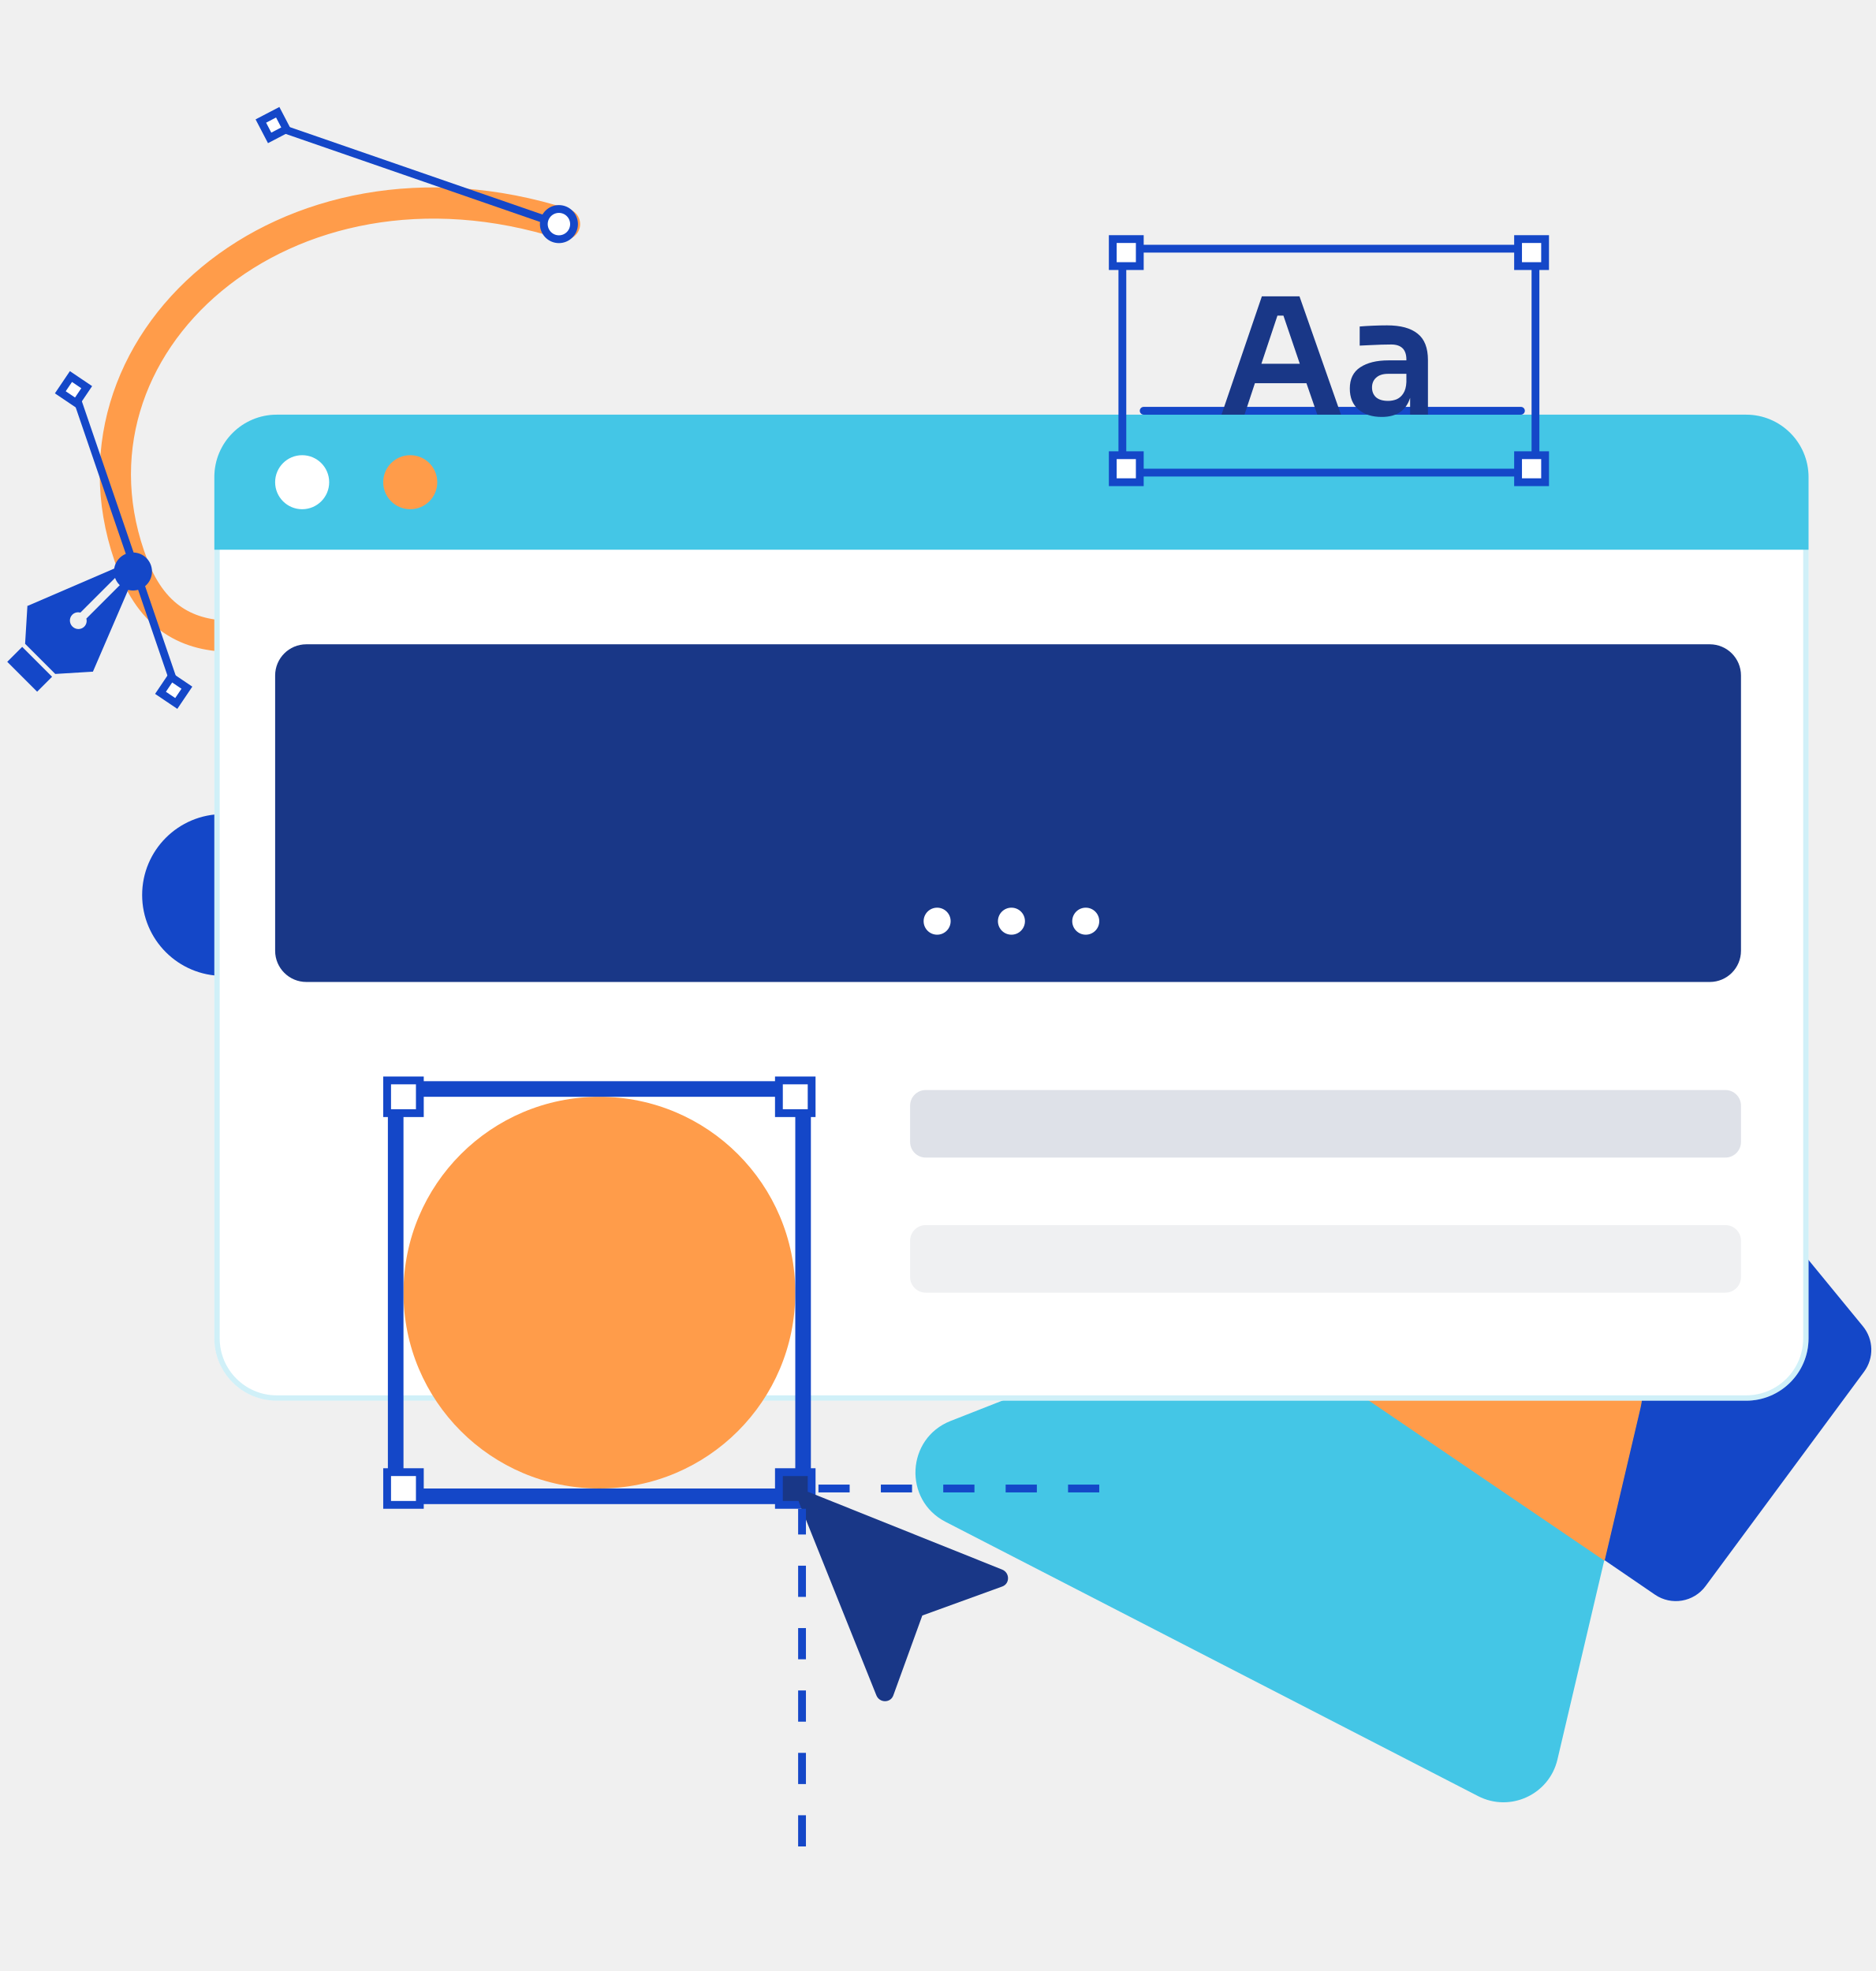
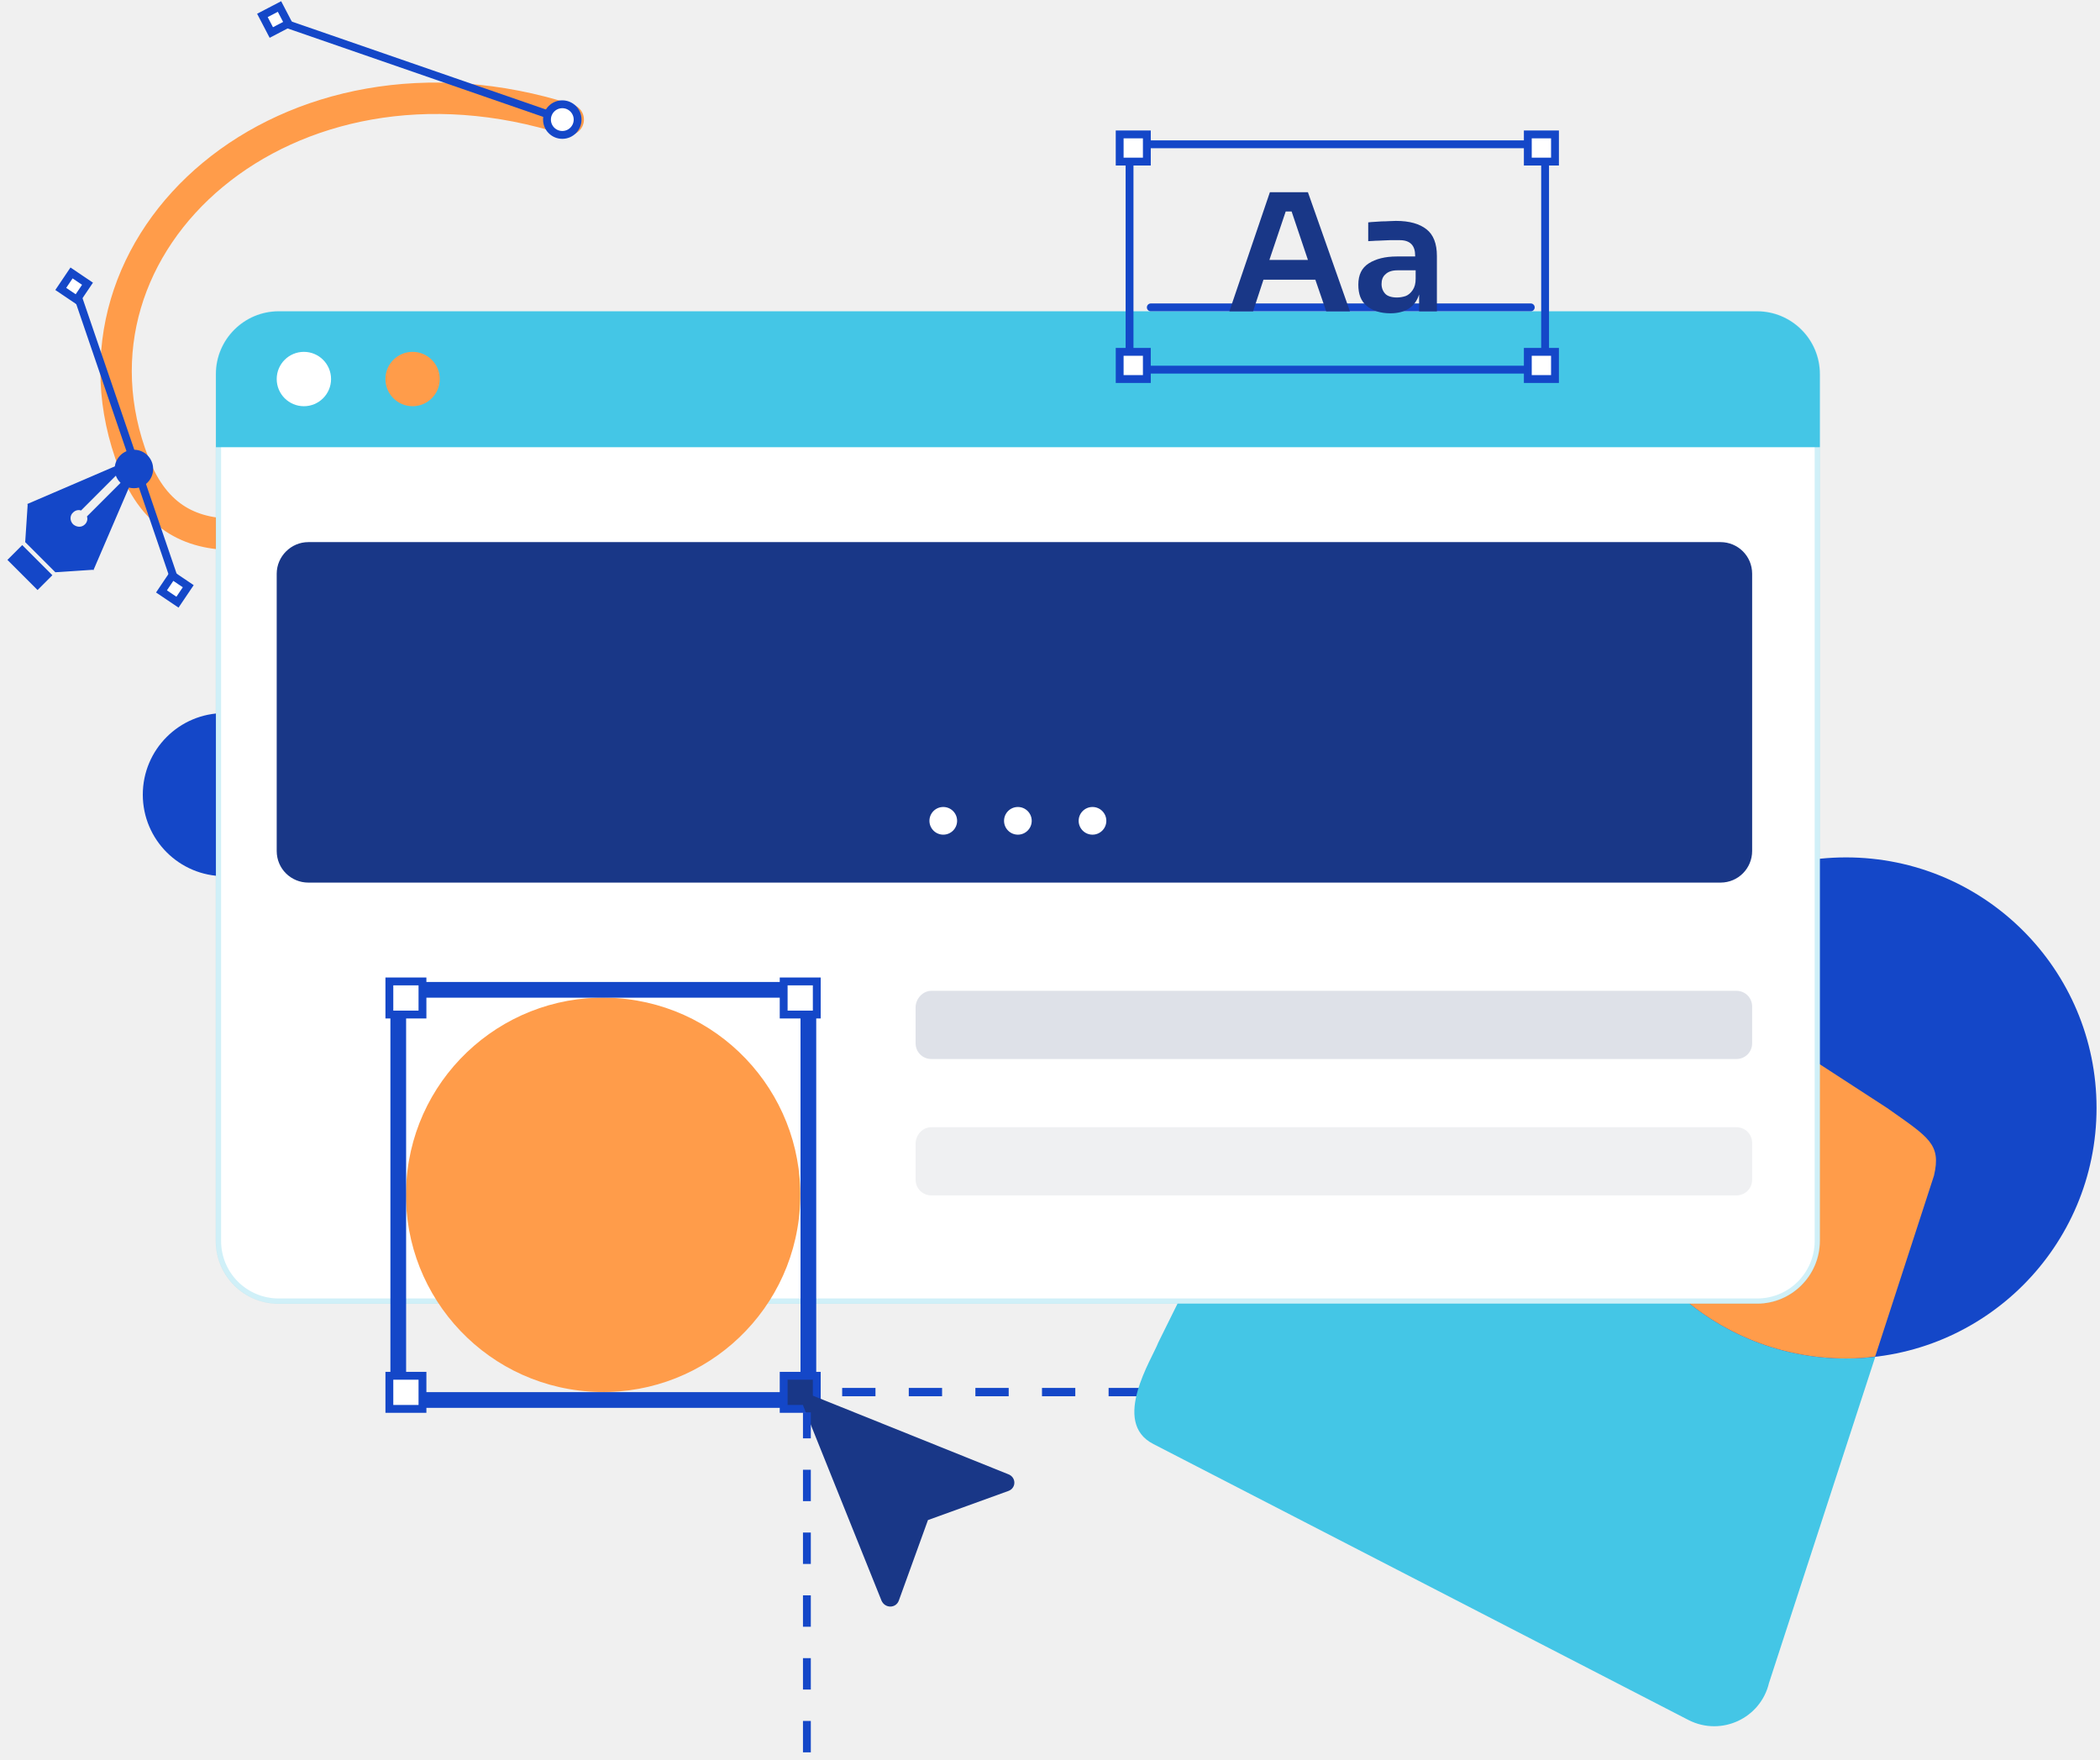
- <svg xmlns="http://www.w3.org/2000/svg" width="351" height="369" viewBox="0 0 351 369" fill="none">
-   <g clip-path="url(#clip0)">
-     <path d="M257.882 251.057L315.963 217.524C318.895 215.831 322.622 216.51 324.769 219.128L348.696 248.304C350.705 250.754 350.793 254.254 348.91 256.802L319.236 296.946C317.024 299.938 312.841 300.645 309.77 298.544L257.436 262.756C253.232 259.881 253.471 253.603 257.882 251.057Z" fill="#1447C8" />
-     <path d="M176.972 284.904C169.04 280.818 169.624 269.288 177.928 266.024L237.709 242.53C239.348 241.885 241.124 241.669 242.869 241.901L298.629 249.302C304.711 250.109 308.768 255.988 307.364 261.961L291.514 329.408C289.97 335.978 282.662 339.349 276.662 336.258L176.972 284.904Z" fill="#44C6E6" />
-     <path fill-rule="evenodd" clip-rule="evenodd" d="M268.073 245.151L256.372 251.907C252.54 254.12 252.339 259.578 255.999 262.065L300.339 292.208L307.056 263.626C308.679 256.718 303.987 249.918 296.953 248.985L268.073 245.151Z" fill="#FF9C4A" />
-     <path d="M105.664 41.955C53.214 25.171 8.946 64.823 24.891 105.944C40.836 147.065 105.356 74.662 132.938 119.581C143.954 137.522 59.563 168.653 69.69 239.542" stroke="#FF9C4A" stroke-width="5.843" stroke-linecap="round" />
-     <line x1="13.981" y1="73.464" x2="33.012" y2="129.093" stroke="#1447C8" stroke-width="1.461" stroke-linecap="round" />
-     <circle cx="24.891" cy="106.993" r="2.828" fill="#1447C8" stroke="#1447C8" stroke-width="1.461" />
-     <path d="M105.844 81.35L140.203 129.645" stroke="#1447C8" stroke-width="1.461" stroke-linecap="round" />
-     <path d="M61.813 184.407L69.246 237.007" stroke="#1447C8" stroke-width="1.461" stroke-linecap="round" />
-     <circle cx="132.924" cy="119.366" r="2.828" fill="white" stroke="#1447C8" stroke-width="1.461" />
-     <circle cx="69.912" cy="239.39" r="2.828" fill="white" stroke="#1447C8" stroke-width="1.461" />
-     <line x1="105.784" y1="42.407" x2="52.617" y2="24.003" stroke="#1447C8" stroke-width="1.461" stroke-linecap="round" />
-     <circle cx="104.616" cy="41.955" r="2.828" fill="white" stroke="#1447C8" stroke-width="1.461" />
-     <rect x="48.825" y="22.66" width="3.559" height="3.559" transform="rotate(-27.5435 48.825 22.6604)" fill="white" stroke="#1447C8" stroke-width="1.461" />
-     <rect x="13.279" y="70.495" width="3.559" height="3.559" transform="rotate(33.9893 13.2787 70.4954)" fill="white" stroke="#1447C8" stroke-width="1.461" />
-     <rect x="32.032" y="126.756" width="3.559" height="3.559" transform="rotate(33.9893 32.0315 126.756)" fill="white" stroke="#1447C8" stroke-width="1.461" />
-     <rect x="105.042" y="78.798" width="3.559" height="3.559" transform="rotate(23.7452 105.042 78.7981)" fill="white" stroke="#1447C8" stroke-width="1.461" />
-     <rect x="139.558" y="128.232" width="3.559" height="3.559" transform="rotate(25.2701 139.558 128.232)" fill="white" stroke="#1447C8" stroke-width="1.461" />
-     <rect x="61.671" y="179.978" width="3.559" height="3.559" transform="rotate(42.6502 61.6714 179.978)" fill="white" stroke="#1447C8" stroke-width="1.461" />
-     <circle cx="41.751" cy="167.555" r="15.145" fill="#1447C8" />
-     <rect x="40.12" y="77.632" width="298.394" height="184.599" rx="11.686" fill="white" />
-     <rect x="40.62" y="78.132" width="297.394" height="183.599" rx="11.186" stroke="#44C6E6" stroke-opacity="0.25" />
-     <path d="M40.12 89.318C40.12 82.864 45.352 77.632 51.805 77.632H326.828C333.281 77.632 338.513 82.864 338.513 89.317V102.919H40.12V89.318Z" fill="#44C6E6" />
-     <circle cx="56.556" cy="90.276" r="5.058" fill="white" />
-     <circle cx="76.786" cy="90.276" r="5.058" fill="#FF9C4A" />
-     <rect x="51.499" y="120.621" width="274.37" height="63.219" rx="5.843" fill="#193787" />
-     <circle cx="175.408" cy="172.46" r="2.529" fill="white" />
-     <circle cx="189.317" cy="172.46" r="2.529" fill="white" />
-     <circle cx="203.225" cy="172.46" r="2.529" fill="white" />
-     <circle cx="112.19" cy="242.002" r="36.667" fill="#FF9C4A" />
-     <rect x="74.062" y="203.874" width="76.255" height="76.255" stroke="#1447C8" stroke-width="2.921" />
-     <rect x="145.793" y="202.271" width="6.126" height="6.126" fill="white" stroke="#1447C8" stroke-width="1.461" />
-     <rect x="145.793" y="275.607" width="6.126" height="6.126" fill="#193787" stroke="#1447C8" stroke-width="1.461" />
-     <rect x="72.459" y="275.607" width="6.126" height="6.126" fill="white" stroke="#1447C8" stroke-width="1.461" />
-     <rect x="72.459" y="202.271" width="6.126" height="6.126" fill="white" stroke="#1447C8" stroke-width="1.461" />
-     <path d="M187.598 297.017L172.633 302.446L167.204 317.411C166.677 318.863 164.618 318.846 164.032 317.386L149.555 281.268C149.077 280.075 150.262 278.89 151.455 279.368L187.573 293.845C189.033 294.43 189.05 296.49 187.598 297.017Z" fill="#193787" />
-     <rect x="170.35" y="204.071" width="155.519" height="12.644" rx="2.921" fill="#DEE1E8" />
-     <rect x="170.35" y="229.358" width="155.519" height="12.644" rx="2.921" fill="#EFF0F2" />
-     <line x1="214.07" y1="76.903" x2="284.679" y2="76.903" stroke="#1447C8" stroke-width="1.461" stroke-linecap="round" />
-     <rect x="210.08" y="46.558" width="77.323" height="41.921" stroke="#1447C8" stroke-width="1.461" />
-     <rect x="284.144" y="44.759" width="5.058" height="5.058" fill="white" stroke="#1447C8" stroke-width="1.461" />
-     <rect x="284.144" y="85.219" width="5.058" height="5.058" fill="white" stroke="#1447C8" stroke-width="1.461" />
-     <rect x="208.282" y="85.219" width="5.058" height="5.058" fill="white" stroke="#1447C8" stroke-width="1.461" />
-     <rect x="208.282" y="44.758" width="5.058" height="5.058" fill="white" stroke="#1447C8" stroke-width="1.461" />
-     <path d="M4.153 121.104L9.747 126.698L6.95 129.495L1.356 123.901L4.153 121.104Z" fill="#1447C8" />
-     <path d="M15.044 114.688L24.733 104.999L5.072 113.473L5.146 113.546L5.123 113.548L4.699 120.531L10.341 126.173L17.325 125.749L17.326 125.727L17.379 125.779L25.852 106.118L16.163 115.807C16.308 116.331 16.178 116.911 15.771 117.318C15.165 117.924 14.172 117.915 13.554 117.297C12.936 116.68 12.927 115.687 13.534 115.08C13.94 114.674 14.52 114.544 15.044 114.688Z" fill="#1447C8" />
-     <path d="M228.634 77.632L236.189 55.48H243.23L250.998 77.632H246.568L244.534 71.746H234.885L232.943 77.632H228.634ZM236.098 68.104H243.29L240.225 59.092H239.103L236.098 68.104Z" fill="#193787" />
-     <path d="M258.628 78.057C256.807 78.057 255.351 77.592 254.258 76.661C253.186 75.731 252.65 74.426 252.65 72.747C252.65 70.946 253.297 69.621 254.592 68.772C255.907 67.902 257.667 67.467 259.872 67.467H263.24V67.315C263.24 65.434 262.289 64.493 260.388 64.493C259.882 64.493 259.275 64.503 258.567 64.523C257.859 64.543 257.141 64.574 256.413 64.614C255.705 64.635 255.067 64.665 254.501 64.705V61.125C255.189 61.064 256.008 61.013 256.959 60.973C257.93 60.932 258.82 60.912 259.629 60.912C262.158 60.912 264.06 61.428 265.334 62.46C266.629 63.471 267.276 65.12 267.276 67.406V77.632H263.938V74.477C263.19 76.864 261.42 78.057 258.628 78.057ZM259.811 75.053C260.378 75.053 260.914 74.952 261.42 74.75C261.925 74.527 262.34 74.163 262.664 73.657C263.008 73.131 263.2 72.423 263.24 71.533V69.985H259.811C258.84 69.985 258.092 70.228 257.566 70.714C257.06 71.179 256.807 71.786 256.807 72.534C256.807 73.303 257.06 73.92 257.566 74.385C258.092 74.831 258.84 75.053 259.811 75.053Z" fill="#193787" />
-     <path d="M150.12 345.681L150.12 282.462" stroke="#1447C8" stroke-width="1.461" stroke-dasharray="5.84 5.84" />
-     <path d="M205.753 278.669L152.649 278.669" stroke="#1447C8" stroke-width="1.461" stroke-dasharray="5.84 5.84" />
-   </g>
-   <defs>
-     <clipPath id="clip0">
-       <rect width="351" height="369" fill="white" />
-     </clipPath>
-   </defs>
+ <svg xmlns="http://www.w3.org/2000/svg" version="1.1" id="Layer_1" x="0px" y="0px" viewBox="0 0 425 356" style="enable-background:new 0 0 425 356;" xml:space="preserve">
+   <style type="text/css">
+ 	.st0{fill:none;stroke:#1447C8;stroke-width:1.686;stroke-dasharray:6.74,6.74;}
+ 	.st1{fill:#FF9C4A;}
+ 	.st2{fill:#1447C8;}
+ 	.st3{fill:#44C6E6;}
+ 	.st4{fill:#193787;}
+ 	.st5{fill:#FFFFFF;}
+ 	.st6{fill-rule:evenodd;clip-rule:evenodd;fill:#193787;}
+ 	.st7{fill:none;stroke:#193787;stroke-width:4;stroke-linecap:round;}
+ 	.st8{fill:none;stroke:#193787;stroke-width:12;stroke-linecap:round;}
+ 	.st9{fill:none;}
+ 	.st10{fill:none;stroke:#FF9C4A;stroke-width:6.357;stroke-linecap:round;}
+ 	.st11{fill:none;stroke:#1447C8;stroke-width:1.589;stroke-linecap:round;}
+ 	.st12{fill:#1447C8;stroke:#1447C8;stroke-width:1.589;}
+ 	.st13{fill:#FFFFFF;stroke:#1447C8;stroke-width:1.589;}
+ 	.st14{fill:none;stroke:#44C6E6;stroke-width:1.088;stroke-opacity:0.25;}
+ 	.st15{fill:none;stroke:#1447C8;stroke-width:3.179;}
+ 	.st16{fill:#193787;stroke:#1447C8;stroke-width:1.589;}
+ 	.st17{fill:#DEE1E8;}
+ 	.st18{fill:#EFF0F2;}
+ 	.st19{fill:none;stroke:#1447C8;stroke-width:1.589;}
+ 	.st20{fill:none;stroke:#1447C8;stroke-width:1.589;stroke-dasharray:6.354,6.354;}
+ </style>
+   <path class="st0" d="M231.1,281.7h-65" />
+   <rect y="-21.5" class="st9" width="381.9" height="401.5" />
+   <path class="st3" d="M233.4,292.2c-8.6-4.4-0.2-17.3,1-20.5l52-105.1c1.8-0.7,3.7-0.9,5.6-0.7l89.9,58.4c8.5,5.9,11,7.3,9.5,13.8  L358,340.6c-1.7,7.1-9.6,10.8-16.2,7.5L233.4,292.2z" />
+   <path class="st10" d="M115,24.2C57.9,5.9,9.7,49,27.1,93.8c17.3,44.7,87.6-34,117.6,14.8c12,19.5-79.8,53.4-68.8,130.5" />
+   <line class="st11" x1="15.2" y1="58.4" x2="35.9" y2="119" />
+   <circle class="st12" cx="27.1" cy="94.9" r="3.1" />
+   <path class="st11" d="M115.2,67l37.4,52.5" />
+   <path class="st11" d="M67.3,179.1l8.1,57.2" />
+   <circle class="st13" cx="144.6" cy="108.4" r="3.1" />
+   <circle class="st13" cx="76.1" cy="239" r="3.1" />
+   <line class="st11" x1="115.1" y1="24.6" x2="57.3" y2="4.6" />
+   <circle class="st13" cx="113.8" cy="24.2" r="3.1" />
+   <rect x="53.8" y="2" transform="matrix(0.8867 -0.4624 0.4624 0.8867 4.478 26.2249)" class="st13" width="3.9" height="3.9" />
+   <rect x="13" y="56" transform="matrix(0.559 -0.8291 0.8291 0.559 -41.3989 37.9414)" class="st13" width="3.9" height="3.9" />
+   <rect x="33.4" y="117.2" transform="matrix(0.559 -0.8291 0.8291 0.559 -83.1579 81.8534)" class="st13" width="3.9" height="3.9" />
+   <rect x="113.4" y="64.9" transform="matrix(0.4027 -0.9153 0.9153 0.4027 7.728 145.4224)" class="st13" width="3.9" height="3.9" />
+   <rect x="150.8" y="118.7" transform="matrix(0.4269 -0.9043 0.9043 0.4269 -21.5053 207.2739)" class="st13" width="3.9" height="3.9" />
+   <rect x="65.3" y="175.1" transform="matrix(0.6775 -0.7355 0.7355 0.6775 -108.5567 106.5371)" class="st13" width="3.9" height="3.9" />
+   <circle class="st2" cx="45.4" cy="160.8" r="16.5" />
+   <circle class="st2" cx="373.6" cy="224.2" r="50.7" />
+   <path class="st1" d="M381.9,224.2l-48.2-31.3c-6.8,8.6-10.8,19.5-10.8,31.3c0,28,22.7,50.7,50.7,50.7c2,0,4-0.1,5.9-0.4l11.9-36.6  C392.9,231.5,390.4,230.2,381.9,224.2z" />
+   <path class="st5" d="M56.4,63h299.2c7,0,12.7,5.7,12.7,12.7v175.4c0,7-5.7,12.7-12.7,12.7H56.4c-7,0-12.7-5.7-12.7-12.7V75.7  C43.7,68.7,49.3,63,56.4,63z" />
+   <path class="st14" d="M56.4,63.5h299.2c6.7,0,12.2,5.4,12.2,12.2v175.4c0,6.7-5.4,12.2-12.2,12.2H56.4c-6.7,0-12.2-5.4-12.2-12.2  V75.7C44.2,69,49.6,63.5,56.4,63.5z" />
+   <path class="st3" d="M43.7,75.7c0-7,5.7-12.7,12.7-12.7h299.2c7,0,12.7,5.7,12.7,12.7v14.8H43.7V75.7z" />
+   <circle class="st5" cx="61.5" cy="76.7" r="5.5" />
+   <circle class="st1" cx="83.5" cy="76.7" r="5.5" />
+   <path class="st4" d="M62.4,109.7h285.8c3.5,0,6.4,2.8,6.4,6.4v56.1c0,3.5-2.8,6.4-6.4,6.4H62.4c-3.5,0-6.4-2.8-6.4-6.4v-56.1  C56,112.6,58.9,109.7,62.4,109.7z" />
+   <circle class="st5" cx="190.9" cy="166.1" r="2.8" />
+   <circle class="st5" cx="206" cy="166.1" r="2.8" />
+   <circle class="st5" cx="221.1" cy="166.1" r="2.8" />
+   <ellipse transform="matrix(7.088903e-02 -0.9975 0.9975 7.088903e-02 -127.7904 346.4385)" class="st1" cx="122.1" cy="241.8" rx="39.9" ry="39.9" />
+   <rect x="80.6" y="200.3" class="st15" width="83" height="83" />
+   <rect x="158.6" y="198.6" class="st13" width="6.7" height="6.7" />
+   <rect x="158.6" y="278.4" class="st16" width="6.7" height="6.7" />
+   <rect x="78.8" y="278.4" class="st13" width="6.7" height="6.7" />
+   <rect x="78.8" y="198.6" class="st13" width="6.7" height="6.7" />
+   <path class="st4" d="M204.1,301.7l-16.3,5.9l-5.9,16.3c-0.6,1.6-2.8,1.6-3.5,0l-15.8-39.3c-0.5-1.3,0.8-2.6,2.1-2.1l39.3,15.8  C205.7,298.9,205.7,301.1,204.1,301.7z" />
+   <path class="st17" d="M188.5,200.5h162.9c1.8,0,3.2,1.4,3.2,3.2v7.4c0,1.8-1.4,3.2-3.2,3.2H188.5c-1.8,0-3.2-1.4-3.2-3.2v-7.4  C185.4,202,186.8,200.5,188.5,200.5z" />
+   <path class="st18" d="M188.5,228.1h162.9c1.8,0,3.2,1.4,3.2,3.2v7.4c0,1.8-1.4,3.2-3.2,3.2H188.5c-1.8,0-3.2-1.4-3.2-3.2v-7.4  C185.4,229.5,186.8,228.1,188.5,228.1z" />
+   <line class="st11" x1="232.9" y1="62.2" x2="309.8" y2="62.2" />
+   <rect x="228.6" y="29.2" class="st19" width="84.1" height="45.6" />
+   <rect x="309.2" y="27.2" class="st13" width="5.5" height="5.5" />
+   <rect x="309.2" y="71.2" class="st13" width="5.5" height="5.5" />
+   <rect x="226.6" y="71.2" class="st13" width="5.5" height="5.5" />
+   <rect x="226.6" y="27.2" class="st13" width="5.5" height="5.5" />
+   <path class="st2" d="M4.5,110.3l6.1,6.1l-3,3l-6.1-6.1L4.5,110.3z" />
+   <path class="st2" d="M16.4,103.3l10.5-10.5L5.5,102l0.1,0.1l0,0l-0.5,7.6l6.1,6.1l7.6-0.5l0,0l0.1,0.1L28.1,94l-10.5,10.5  c0.2,0.6,0,1.2-0.4,1.6c-0.7,0.7-1.7,0.6-2.4,0c-0.7-0.7-0.7-1.8,0-2.4C15.2,103.3,15.8,103.1,16.4,103.3z" />
+   <path class="st4" d="M248.8,63l8.2-24.1h7.7l8.5,24.1h-4.8l-2.2-6.4h-10.5l-2.1,6.4H248.8z M256.9,52.6h7.8l-3.3-9.8h-1.2  L256.9,52.6z" />
+   <path class="st4" d="M281.4,63.4c-2,0-3.6-0.5-4.8-1.5c-1.2-1-1.7-2.4-1.7-4.3c0-2,0.7-3.4,2.1-4.3c1.4-0.9,3.3-1.4,5.7-1.4h3.7  v-0.2c0-2-1-3.1-3.1-3.1c-0.6,0-1.2,0-2,0c-0.8,0-1.6,0.1-2.3,0.1c-0.8,0-1.5,0.1-2.1,0.1V45c0.7-0.1,1.6-0.1,2.7-0.2  c1.1,0,2-0.1,2.9-0.1c2.8,0,4.8,0.6,6.2,1.7c1.4,1.1,2.1,2.9,2.1,5.4V63h-3.6v-3.4C286.4,62.1,284.4,63.4,281.4,63.4z M282.7,60.2  c0.6,0,1.2-0.1,1.8-0.3c0.5-0.2,1-0.6,1.4-1.2c0.4-0.6,0.6-1.3,0.6-2.3v-1.7h-3.7c-1.1,0-1.9,0.3-2.4,0.8c-0.6,0.5-0.8,1.2-0.8,2  c0,0.8,0.3,1.5,0.8,2C280.8,59.9,281.6,60.2,282.7,60.2z" />
+   <path class="st20" d="M163.3,354.6v-68.8" />
</svg>
